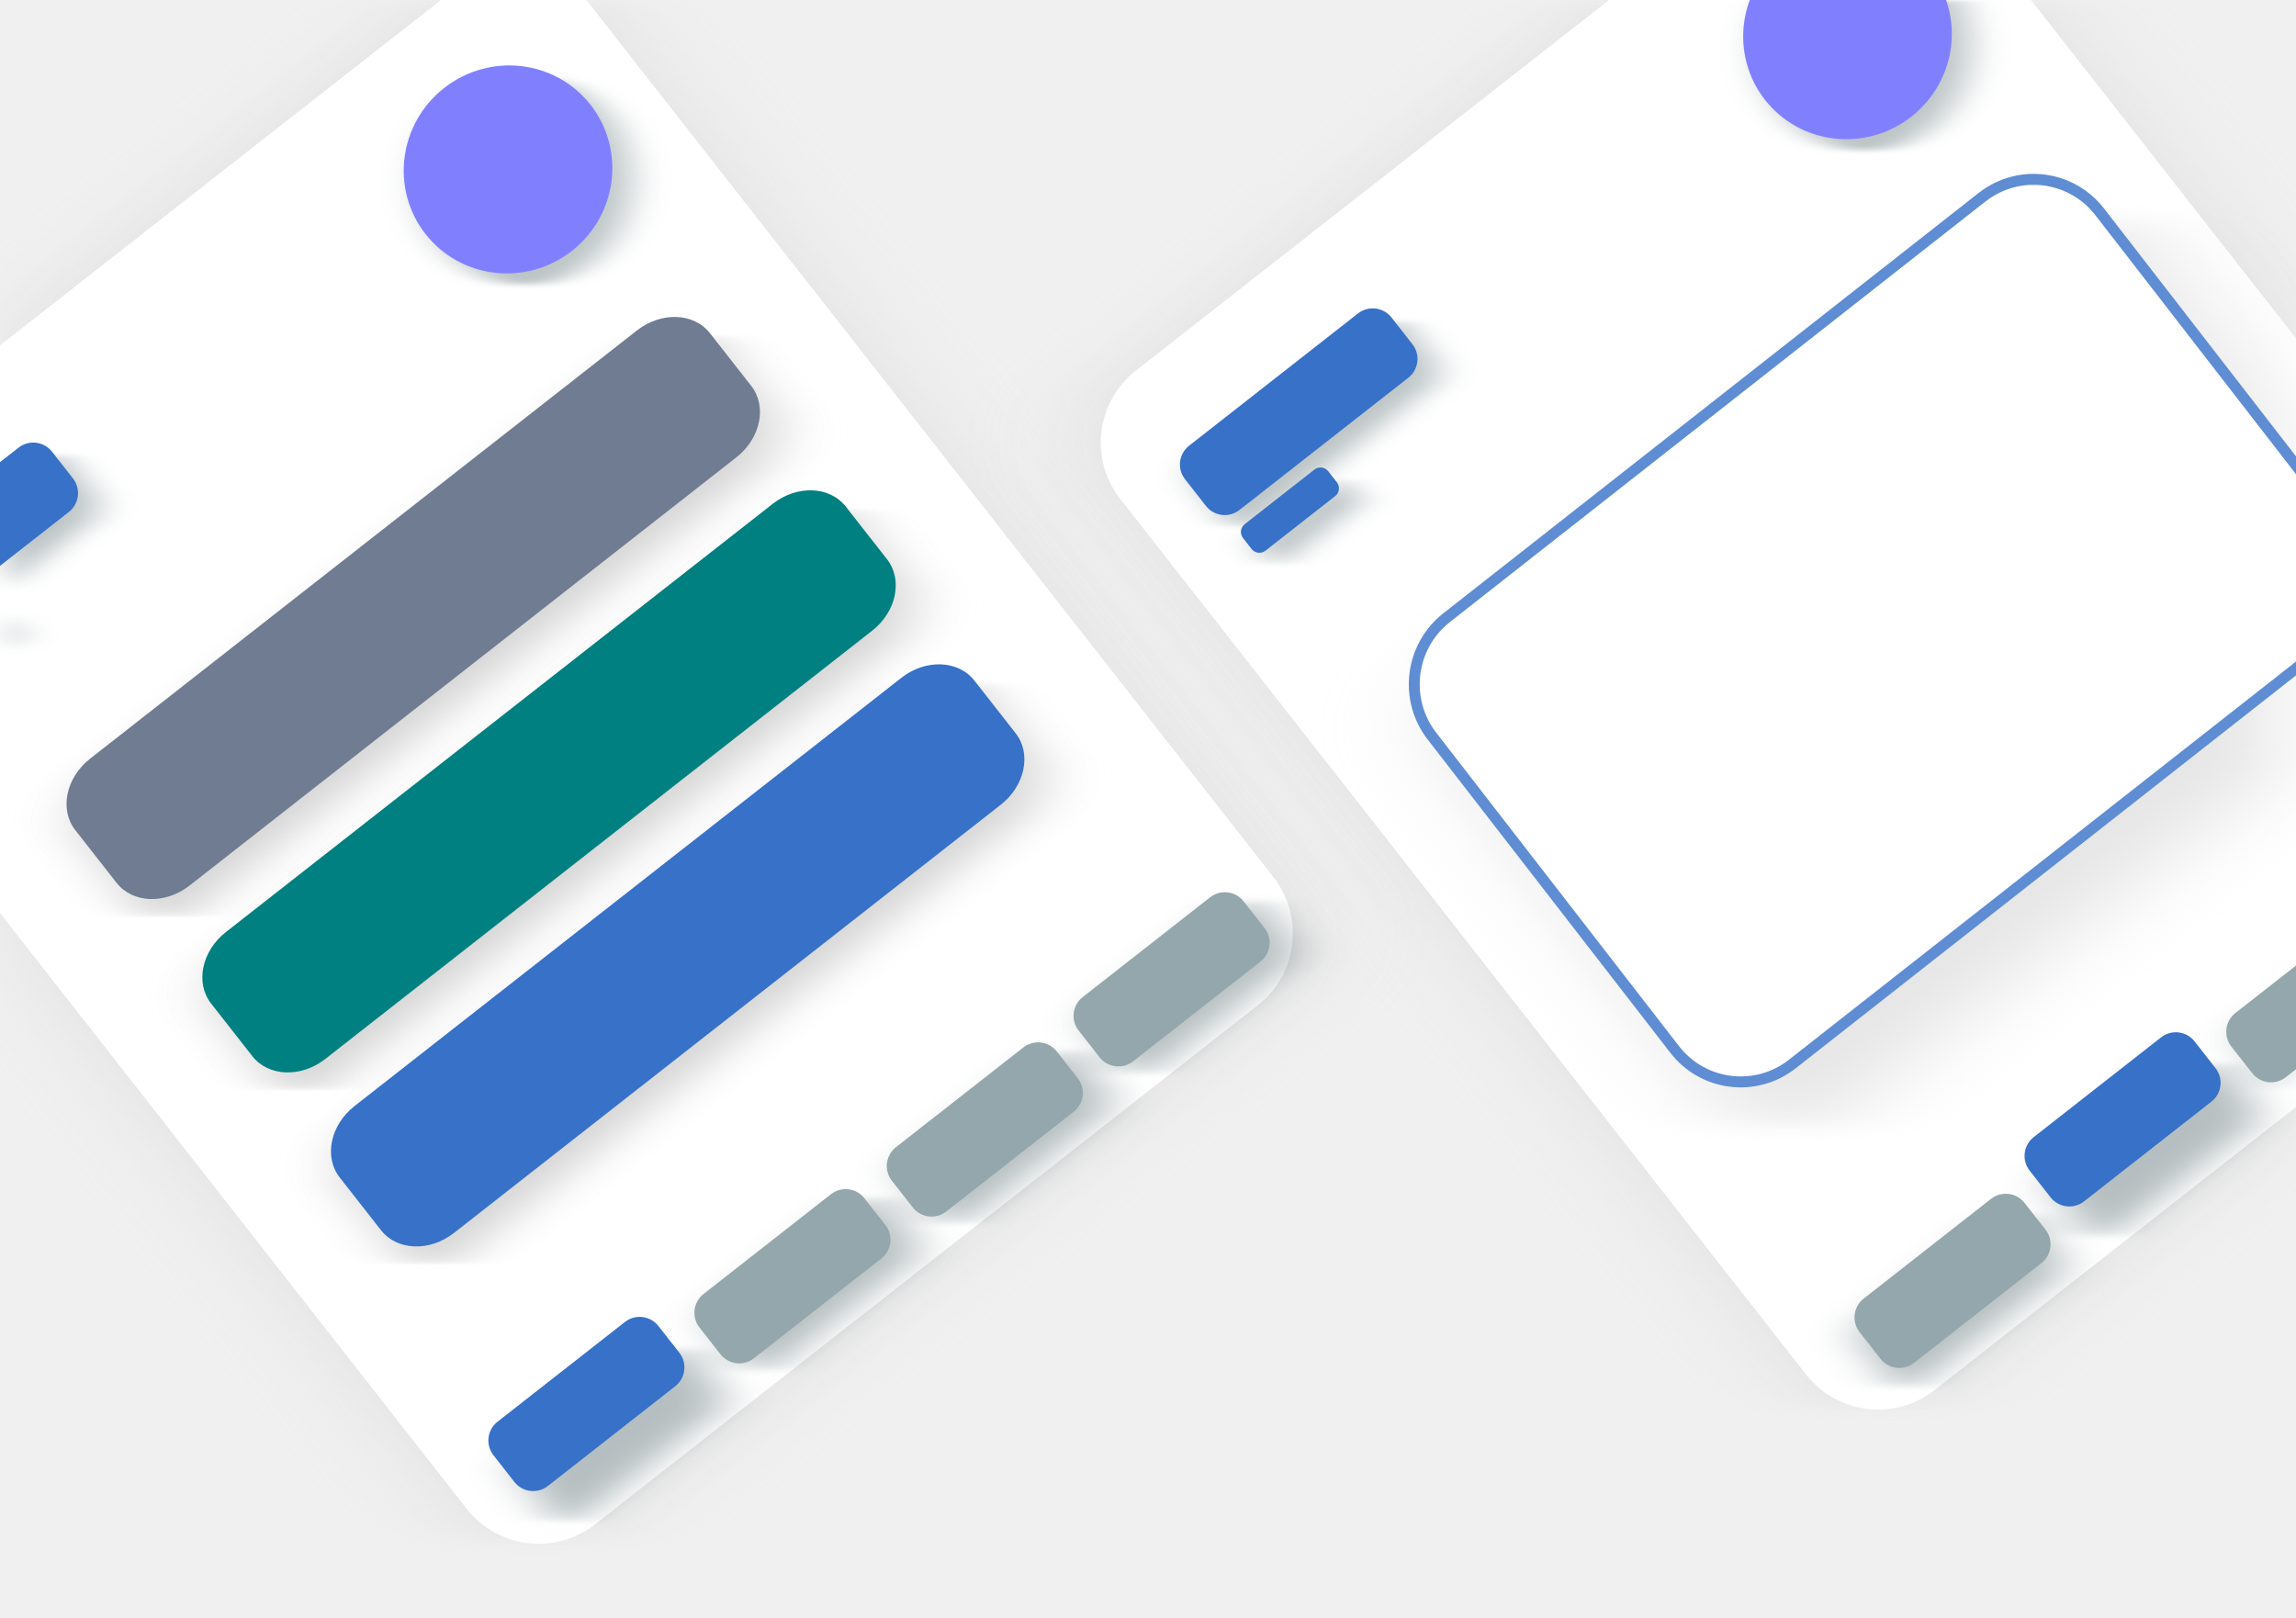
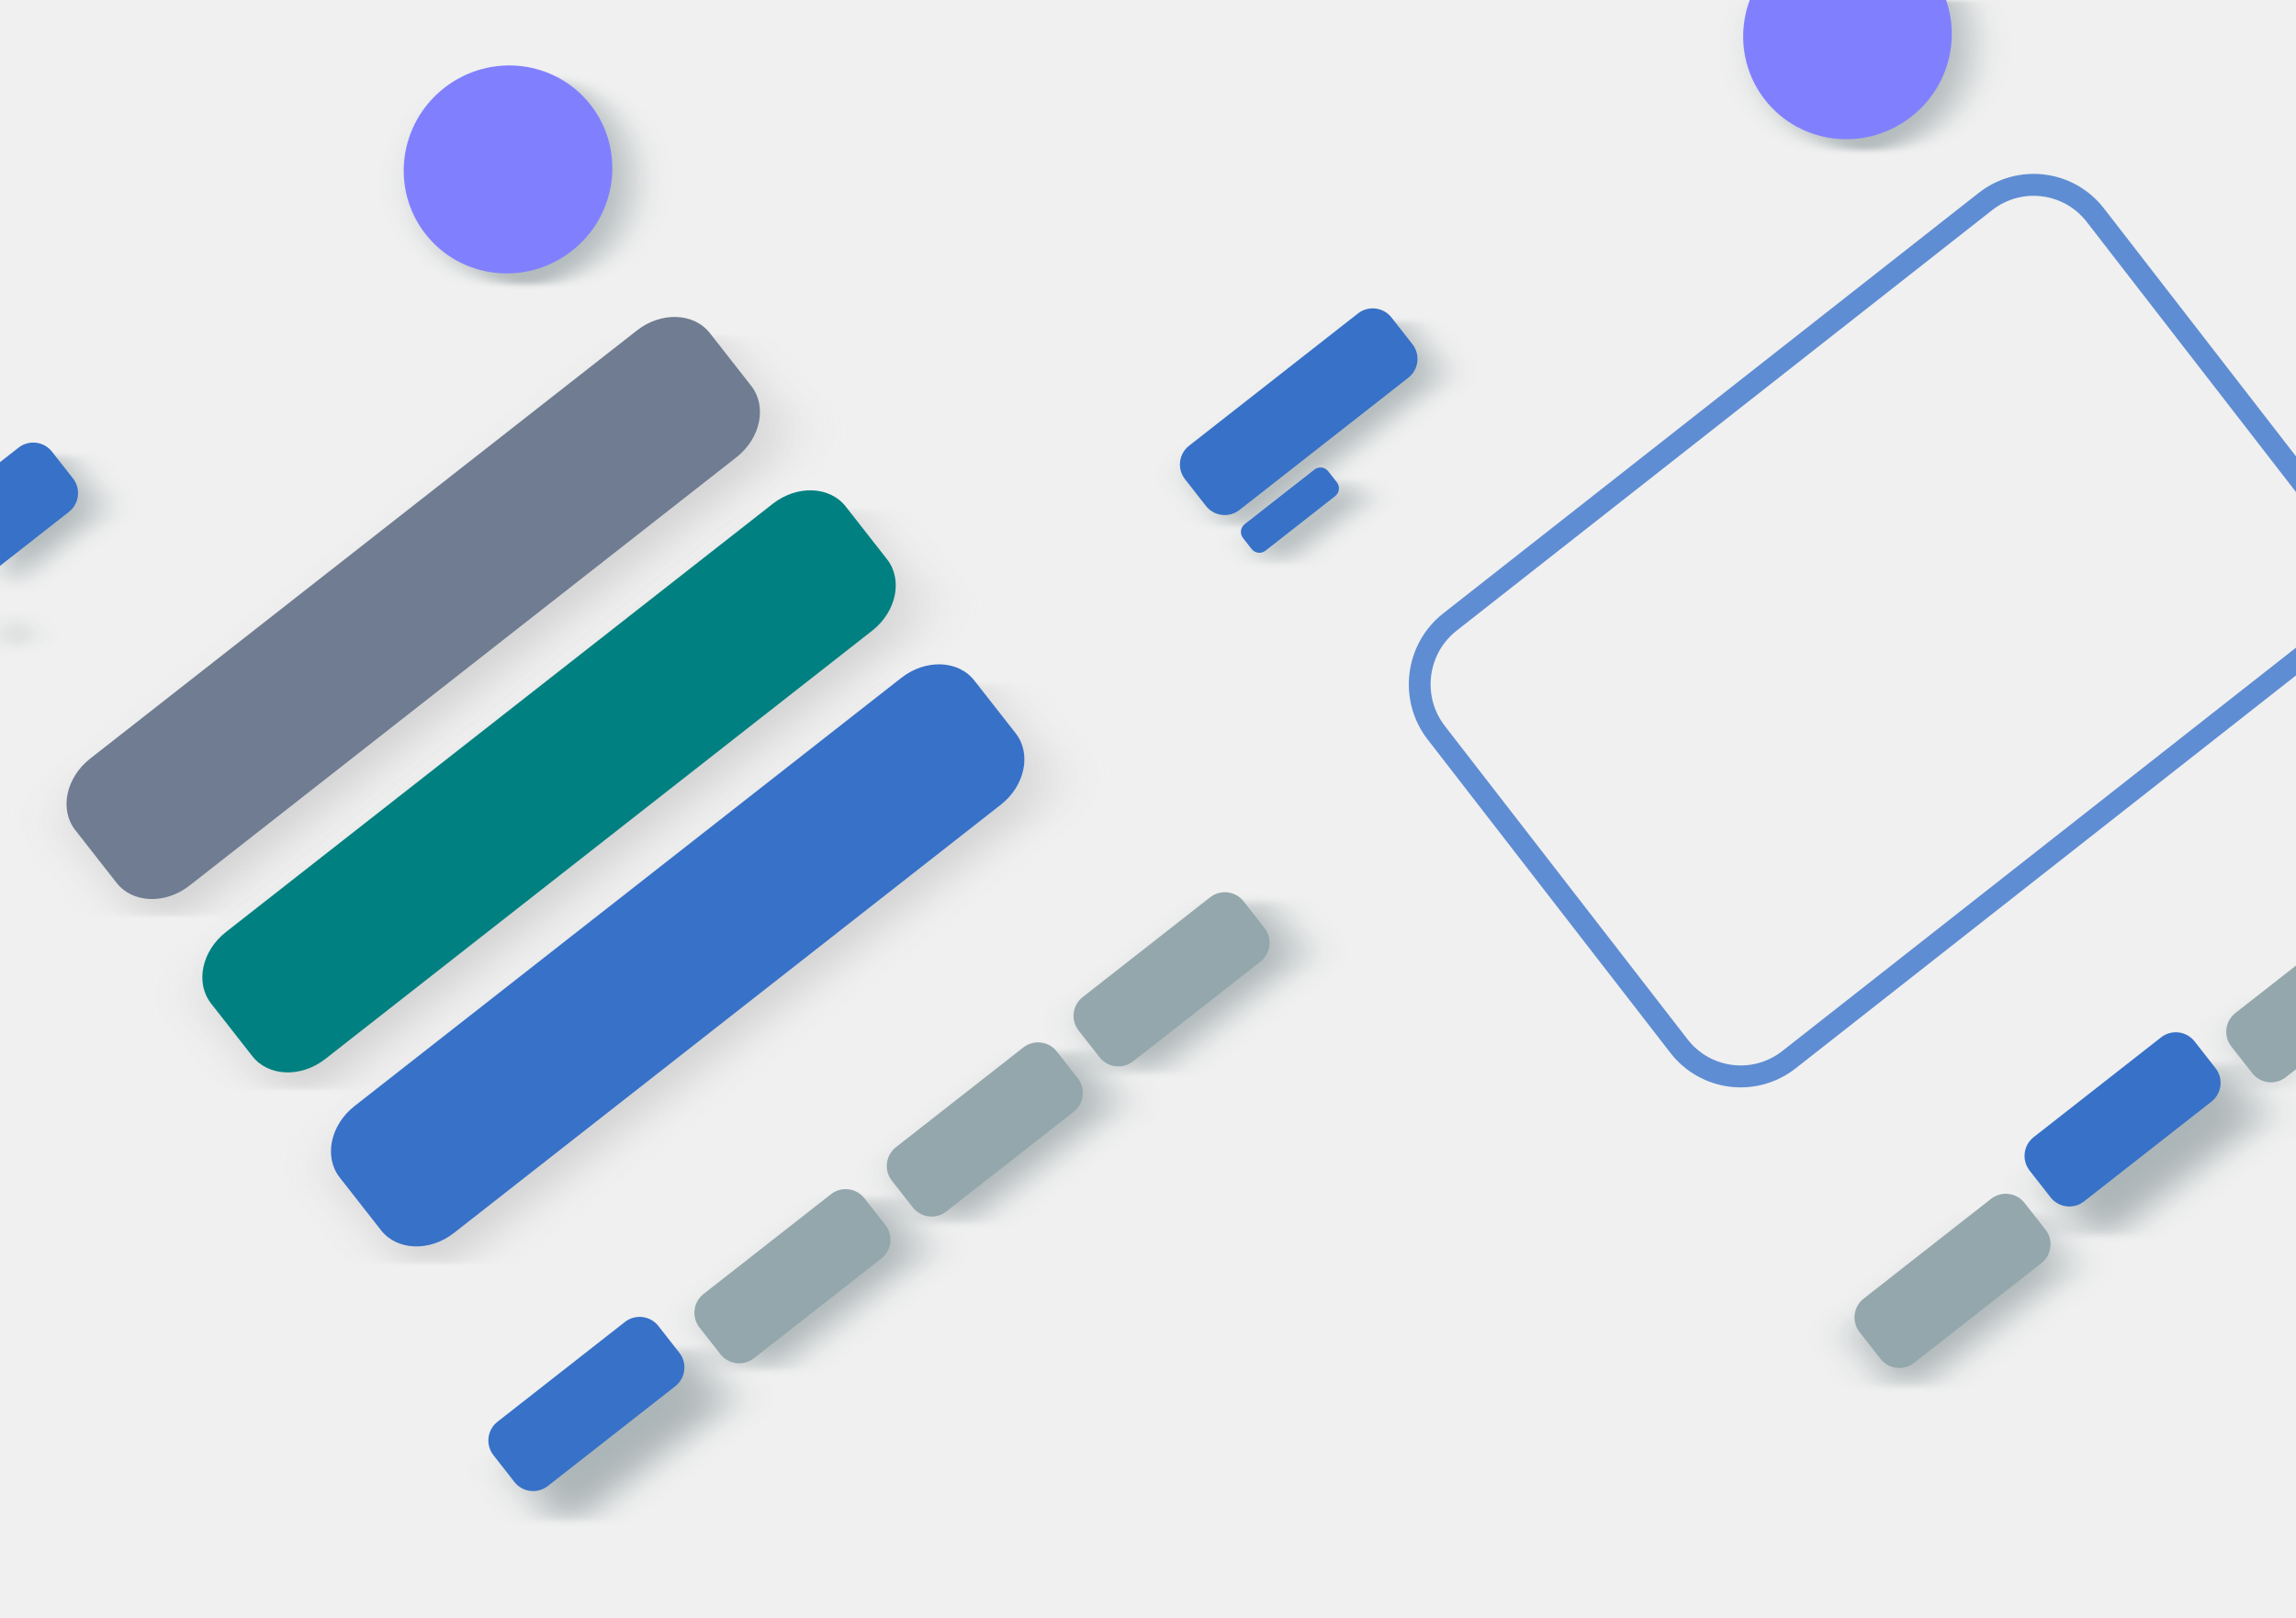
<svg xmlns="http://www.w3.org/2000/svg" width="210mm" height="148mm" viewBox="0 0 210 148" version="1.1" id="svg8">
  <defs id="defs2">
-     <filter style="color-interpolation-filters:sRGB" id="filter3342" x="-0.101" width="1.201" y="-0.08" height="1.159">
-       <feGaussianBlur stdDeviation="3.331" id="feGaussianBlur3344" />
-     </filter>
    <filter style="color-interpolation-filters:sRGB" id="filter3491" x="-0.07" width="1.14" y="-0.295" height="1.589">
      <feGaussianBlur stdDeviation="1.818" id="feGaussianBlur3493" />
    </filter>
    <filter style="color-interpolation-filters:sRGB" id="filter3491-8" x="-0.07" width="1.14" y="-0.295" height="1.589">
      <feGaussianBlur stdDeviation="1.818" id="feGaussianBlur3493-9" />
    </filter>
    <filter style="color-interpolation-filters:sRGB" id="filter3491-8-1" x="-0.07" width="1.14" y="-0.295" height="1.589">
      <feGaussianBlur stdDeviation="1.818" id="feGaussianBlur3493-9-9" />
    </filter>
    <filter style="color-interpolation-filters:sRGB" id="filter3698" x="-0.046" width="1.092" y="-0.501" height="2.002">
      <feGaussianBlur stdDeviation="1.389" id="feGaussianBlur3700" />
    </filter>
    <filter style="color-interpolation-filters:sRGB" id="filter3767" x="-0.036" width="1.072" y="-0.157" height="1.314">
      <feGaussianBlur stdDeviation="1.053" id="feGaussianBlur3769" />
    </filter>
-     <filter style="color-interpolation-filters:sRGB" id="filter3342-7" x="-0.101" width="1.201" y="-0.08" height="1.159">
-       <feGaussianBlur stdDeviation="3.331" id="feGaussianBlur3344-5" />
-     </filter>
    <filter style="color-interpolation-filters:sRGB" id="filter3767-6" x="-0.036" width="1.072" y="-0.157" height="1.314">
      <feGaussianBlur stdDeviation="1.053" id="feGaussianBlur3769-1" />
    </filter>
    <filter style="color-interpolation-filters:sRGB" id="filter3698-5" x="-0.046" width="1.092" y="-0.501" height="2.002">
      <feGaussianBlur stdDeviation="1.389" id="feGaussianBlur3700-9" />
    </filter>
-     <filter style="color-interpolation-filters:sRGB" id="filter4244" x="-0.114" width="1.227" y="-0.119" height="1.238">
-       <feGaussianBlur stdDeviation="4.052" id="feGaussianBlur4246" />
-     </filter>
  </defs>
  <g id="layer1" transform="translate(0,-149)">
-     <rect style="opacity:0.439;fill:#cccccc;fill-opacity:1;fill-rule:nonzero;stroke:#008080;stroke-width:0;stroke-linecap:butt;stroke-linejoin:round;stroke-miterlimit:4;stroke-dasharray:none;stroke-dashoffset:24.131;stroke-opacity:1;paint-order:markers stroke fill;filter:url(#filter3342)" id="rect815-2-4" width="79.522" height="100.513" x="29.228" y="167.231" ry="7.095" transform="matrix(0.9278536,-0.726712,0.726712,0.9278536,-173.856,66.41067)" />
-     <rect style="opacity:1;fill:#ffffff;fill-opacity:1;fill-rule:nonzero;stroke:#008080;stroke-width:0;stroke-linecap:butt;stroke-linejoin:round;stroke-miterlimit:4;stroke-dasharray:none;stroke-dashoffset:24.131;stroke-opacity:1;paint-order:markers stroke fill" id="rect815-2" width="93.722" height="118.462" x="-143.374" y="142.175" ry="8.362" transform="rotate(-38.0687)" />
    <g id="g3590" transform="matrix(0.9278536,-0.726712,0.6138669,0.7837749,-151.6484,94.76502)">
      <rect ry="4.327" y="198.914" x="37.796" height="14.811" width="62.558" id="rect3391-5" style="opacity:0.821;fill:#cccccc;fill-opacity:1;fill-rule:nonzero;stroke:#5faabc;stroke-width:0;stroke-linecap:butt;stroke-linejoin:round;stroke-miterlimit:4;stroke-dasharray:none;stroke-dashoffset:24.131;stroke-opacity:1;paint-order:markers stroke fill;filter:url(#filter3491)" />
      <rect ry="4.327" y="196.798" x="37.796" height="14.811" width="62.558" id="rect3391" style="opacity:1;fill:#6f7c91;fill-opacity:1;fill-rule:nonzero;stroke:#5faabc;stroke-width:0;stroke-linecap:butt;stroke-linejoin:round;stroke-miterlimit:4;stroke-dasharray:none;stroke-dashoffset:24.131;stroke-opacity:1;paint-order:markers stroke fill" />
      <g id="g3547">
        <rect style="opacity:0.821;fill:#cccccc;fill-opacity:1;fill-rule:nonzero;stroke:#5faabc;stroke-width:0;stroke-linecap:butt;stroke-linejoin:round;stroke-miterlimit:4;stroke-dasharray:none;stroke-dashoffset:24.131;stroke-opacity:1;paint-order:markers stroke fill;filter:url(#filter3491-8)" id="rect3391-5-2" width="62.558" height="14.811" x="37.796" y="219.149" ry="4.327" />
        <rect style="opacity:1;fill:#008080;fill-opacity:1;fill-rule:nonzero;stroke:#5faabc;stroke-width:0;stroke-linecap:butt;stroke-linejoin:round;stroke-miterlimit:4;stroke-dasharray:none;stroke-dashoffset:24.131;stroke-opacity:1;paint-order:markers stroke fill" id="rect3391-6" width="62.558" height="14.811" x="37.796" y="217.032" ry="4.327" />
      </g>
      <rect ry="4.327" y="239.022" x="37.327" height="14.811" width="62.558" id="rect3391-5-2-7" style="opacity:0.821;fill:#cccccc;fill-opacity:1;fill-rule:nonzero;stroke:#5faabc;stroke-width:0;stroke-linecap:butt;stroke-linejoin:round;stroke-miterlimit:4;stroke-dasharray:none;stroke-dashoffset:24.131;stroke-opacity:1;paint-order:markers stroke fill;filter:url(#filter3491-8-1)" />
      <rect ry="4.327" y="236.906" x="37.327" height="14.811" width="62.558" id="rect3391-6-8" style="opacity:1;fill:#3771c8;fill-opacity:1;fill-rule:nonzero;stroke:#5faabc;stroke-width:0;stroke-linecap:butt;stroke-linejoin:round;stroke-miterlimit:4;stroke-dasharray:none;stroke-dashoffset:24.131;stroke-opacity:1;paint-order:markers stroke fill" />
    </g>
    <g id="g3705-8" transform="matrix(0.9278536,-0.726712,0.726712,0.9278536,-172.3178,68.37463)" style="opacity:0.39;fill:#53676c;filter:url(#filter3767)">
      <ellipse ry="8.033" rx="8.133" cy="180.261" cx="96.384" id="path930-7-4-7" style="opacity:1;fill:#53676c;fill-opacity:1;fill-rule:nonzero;stroke:#42413e;stroke-width:0;stroke-linecap:butt;stroke-linejoin:round;stroke-miterlimit:4;stroke-dasharray:none;stroke-dashoffset:24.131;stroke-opacity:1;paint-order:markers stroke fill" />
      <rect ry="1.851" y="173.839" x="34.66" height="6.336" width="20.354" id="rect3391-1-7" style="opacity:1;fill:#53676c;fill-opacity:1;fill-rule:nonzero;stroke:#5faabc;stroke-width:0;stroke-linecap:butt;stroke-linejoin:round;stroke-miterlimit:4;stroke-dasharray:none;stroke-dashoffset:24.131;stroke-opacity:1;paint-order:markers stroke fill" />
      <rect ry="0.764" y="181.293" x="35.389" height="2.615" width="8.401" id="rect3391-1-9-8" style="opacity:1;fill:#53676c;fill-opacity:1;fill-rule:nonzero;stroke:#5faabc;stroke-width:0;stroke-linecap:butt;stroke-linejoin:round;stroke-miterlimit:4;stroke-dasharray:none;stroke-dashoffset:24.131;stroke-opacity:1;paint-order:markers stroke fill" />
    </g>
    <g id="g3705" transform="matrix(0.9278536,-0.726712,0.726712,0.9278536,-173.9625,67.28621)">
      <ellipse ry="8.033" rx="8.133" cy="180.261" cx="96.384" id="path930-7-4" style="opacity:1;fill:#8080ff;fill-opacity:1;fill-rule:nonzero;stroke:#42413e;stroke-width:0;stroke-linecap:butt;stroke-linejoin:round;stroke-miterlimit:4;stroke-dasharray:none;stroke-dashoffset:24.131;stroke-opacity:1;paint-order:markers stroke fill" />
      <rect ry="1.851" y="173.839" x="34.66" height="6.336" width="20.354" id="rect3391-1" style="opacity:1;fill:#3771c8;fill-opacity:1;fill-rule:nonzero;stroke:#5faabc;stroke-width:0;stroke-linecap:butt;stroke-linejoin:round;stroke-miterlimit:4;stroke-dasharray:none;stroke-dashoffset:24.131;stroke-opacity:1;paint-order:markers stroke fill" />
      <rect ry="0.764" y="181.293" x="35.389" height="2.615" width="8.401" id="rect3391-1-9" style="opacity:1;fill:#3771c8;fill-opacity:1;fill-rule:nonzero;stroke:#5faabc;stroke-width:0;stroke-linecap:butt;stroke-linejoin:round;stroke-miterlimit:4;stroke-dasharray:none;stroke-dashoffset:24.131;stroke-opacity:1;paint-order:markers stroke fill" />
    </g>
    <g id="g3653-7" style="opacity:0.429;fill:#53676c;filter:url(#filter3698)" transform="matrix(0.9278536,-0.726712,0.726712,0.9278536,-171.7204,67.11454)">
      <rect ry="1.851" y="258.777" x="33.028" height="6.336" width="16.261" id="rect3391-1-4-3" style="opacity:1;fill:#53676c;fill-opacity:1;fill-rule:nonzero;stroke:#5faabc;stroke-width:0;stroke-linecap:butt;stroke-linejoin:round;stroke-miterlimit:4;stroke-dasharray:none;stroke-dashoffset:24.131;stroke-opacity:1;paint-order:markers stroke fill" />
      <rect ry="1.851" y="258.864" x="52.129" height="6.336" width="16.261" id="rect3391-1-4-2-5" style="opacity:1;fill:#53676c;fill-opacity:1;fill-rule:nonzero;stroke:#5faabc;stroke-width:0;stroke-linecap:butt;stroke-linejoin:round;stroke-miterlimit:4;stroke-dasharray:none;stroke-dashoffset:24.131;stroke-opacity:1;paint-order:markers stroke fill" />
      <rect ry="1.851" y="259.101" x="70.908" height="6.336" width="16.261" id="rect3391-1-4-9-2" style="opacity:1;fill:#53676c;fill-opacity:1;fill-rule:nonzero;stroke:#5faabc;stroke-width:0;stroke-linecap:butt;stroke-linejoin:round;stroke-miterlimit:4;stroke-dasharray:none;stroke-dashoffset:24.131;stroke-opacity:1;paint-order:markers stroke fill" />
      <rect ry="1.851" y="258.864" x="89.506" height="6.336" width="16.261" id="rect3391-1-4-29-8" style="opacity:1;fill:#53676c;fill-opacity:1;fill-rule:nonzero;stroke:#5faabc;stroke-width:0;stroke-linecap:butt;stroke-linejoin:round;stroke-miterlimit:4;stroke-dasharray:none;stroke-dashoffset:24.131;stroke-opacity:1;paint-order:markers stroke fill" />
    </g>
    <rect style="opacity:1;fill:#3771c8;fill-opacity:1;fill-rule:nonzero;stroke:#5faabc;stroke-width:0;stroke-linecap:butt;stroke-linejoin:round;stroke-miterlimit:4;stroke-dasharray:none;stroke-dashoffset:24.131;stroke-opacity:1;paint-order:markers stroke fill" id="rect3391-1-4" width="19.165" height="7.467" x="-138.423" y="247.75" ry="2.181" transform="rotate(-38.0687)" />
    <rect style="opacity:1;fill:#93a7ac;fill-opacity:1;fill-rule:nonzero;stroke:#5faabc;stroke-width:0;stroke-linecap:butt;stroke-linejoin:round;stroke-miterlimit:4;stroke-dasharray:none;stroke-dashoffset:24.131;stroke-opacity:1;paint-order:markers stroke fill" id="rect3391-1-4-2" width="19.165" height="7.467" x="-116.383" y="250.171" ry="2.181" transform="rotate(-38.0687)" />
    <rect style="opacity:1;fill:#93a7ac;fill-opacity:1;fill-rule:nonzero;stroke:#5faabc;stroke-width:0;stroke-linecap:butt;stroke-linejoin:round;stroke-miterlimit:4;stroke-dasharray:none;stroke-dashoffset:24.131;stroke-opacity:1;paint-order:markers stroke fill" id="rect3391-1-4-9" width="19.165" height="7.467" x="-94.251" y="250.45" ry="2.181" transform="rotate(-38.0687)" />
    <rect style="opacity:1;fill:#93a7ac;fill-opacity:1;fill-rule:nonzero;stroke:#5faabc;stroke-width:0;stroke-linecap:butt;stroke-linejoin:round;stroke-miterlimit:4;stroke-dasharray:none;stroke-dashoffset:24.131;stroke-opacity:1;paint-order:markers stroke fill" id="rect3391-1-4-29" width="19.165" height="7.467" x="-72.332" y="250.171" ry="2.181" transform="rotate(-38.0687)" />
-     <g id="g3801-5" transform="matrix(0.9278536,-0.726712,0.726712,0.9278536,-51.34387,54.13297)">
-       <rect ry="7.095" y="167.231" x="29.228" height="100.513" width="79.522" id="rect815-2-4-1" style="opacity:0.439;fill:#cccccc;fill-opacity:1;fill-rule:nonzero;stroke:#008080;stroke-width:0;stroke-linecap:butt;stroke-linejoin:round;stroke-miterlimit:4;stroke-dasharray:none;stroke-dashoffset:24.131;stroke-opacity:1;paint-order:markers stroke fill;filter:url(#filter3342-7)" />
-       <rect ry="7.095" y="167.231" x="29.228" height="100.513" width="79.522" id="rect815-2-2" style="opacity:1;fill:#ffffff;fill-opacity:1;fill-rule:nonzero;stroke:#008080;stroke-width:0;stroke-linecap:butt;stroke-linejoin:round;stroke-miterlimit:4;stroke-dasharray:none;stroke-dashoffset:24.131;stroke-opacity:1;paint-order:markers stroke fill" />
-     </g>
    <g id="g3705-8-9" transform="matrix(0.9278536,-0.726712,0.726712,0.9278536,-49.80567,56.09693)" style="opacity:0.39;fill:#53676c;filter:url(#filter3767-6)">
      <ellipse ry="8.033" rx="8.133" cy="180.261" cx="96.384" id="path930-7-4-7-9" style="opacity:1;fill:#53676c;fill-opacity:1;fill-rule:nonzero;stroke:#42413e;stroke-width:0;stroke-linecap:butt;stroke-linejoin:round;stroke-miterlimit:4;stroke-dasharray:none;stroke-dashoffset:24.131;stroke-opacity:1;paint-order:markers stroke fill" />
      <rect ry="1.851" y="173.839" x="34.66" height="6.336" width="20.354" id="rect3391-1-7-3" style="opacity:1;fill:#53676c;fill-opacity:1;fill-rule:nonzero;stroke:#5faabc;stroke-width:0;stroke-linecap:butt;stroke-linejoin:round;stroke-miterlimit:4;stroke-dasharray:none;stroke-dashoffset:24.131;stroke-opacity:1;paint-order:markers stroke fill" />
      <rect ry="0.764" y="181.293" x="35.389" height="2.615" width="8.401" id="rect3391-1-9-8-1" style="opacity:1;fill:#53676c;fill-opacity:1;fill-rule:nonzero;stroke:#5faabc;stroke-width:0;stroke-linecap:butt;stroke-linejoin:round;stroke-miterlimit:4;stroke-dasharray:none;stroke-dashoffset:24.131;stroke-opacity:1;paint-order:markers stroke fill" />
    </g>
    <g id="g3705-4" transform="matrix(0.9278536,-0.726712,0.726712,0.9278536,-51.45031,55.00851)">
      <ellipse ry="8.033" rx="8.133" cy="180.261" cx="96.384" id="path930-7-4-4" style="opacity:1;fill:#8080ff;fill-opacity:1;fill-rule:nonzero;stroke:#42413e;stroke-width:0;stroke-linecap:butt;stroke-linejoin:round;stroke-miterlimit:4;stroke-dasharray:none;stroke-dashoffset:24.131;stroke-opacity:1;paint-order:markers stroke fill" />
      <rect ry="1.851" y="173.839" x="34.66" height="6.336" width="20.354" id="rect3391-1-2" style="opacity:1;fill:#3771c8;fill-opacity:1;fill-rule:nonzero;stroke:#5faabc;stroke-width:0;stroke-linecap:butt;stroke-linejoin:round;stroke-miterlimit:4;stroke-dasharray:none;stroke-dashoffset:24.131;stroke-opacity:1;paint-order:markers stroke fill" />
      <rect ry="0.764" y="181.293" x="35.389" height="2.615" width="8.401" id="rect3391-1-9-0" style="opacity:1;fill:#3771c8;fill-opacity:1;fill-rule:nonzero;stroke:#5faabc;stroke-width:0;stroke-linecap:butt;stroke-linejoin:round;stroke-miterlimit:4;stroke-dasharray:none;stroke-dashoffset:24.131;stroke-opacity:1;paint-order:markers stroke fill" />
    </g>
    <g id="g4195">
      <g transform="matrix(0.9278536,-0.726712,0.726712,0.9278536,-49.20824,54.83684)" style="opacity:0.429;fill:#53676c;filter:url(#filter3698-5)" id="g3653-7-2">
        <rect style="opacity:1;fill:#53676c;fill-opacity:1;fill-rule:nonzero;stroke:#5faabc;stroke-width:0;stroke-linecap:butt;stroke-linejoin:round;stroke-miterlimit:4;stroke-dasharray:none;stroke-dashoffset:24.131;stroke-opacity:1;paint-order:markers stroke fill" id="rect3391-1-4-3-3" width="16.261" height="6.336" x="33.028" y="258.777" ry="1.851" />
        <rect style="opacity:1;fill:#53676c;fill-opacity:1;fill-rule:nonzero;stroke:#5faabc;stroke-width:0;stroke-linecap:butt;stroke-linejoin:round;stroke-miterlimit:4;stroke-dasharray:none;stroke-dashoffset:24.131;stroke-opacity:1;paint-order:markers stroke fill" id="rect3391-1-4-2-5-1" width="16.261" height="6.336" x="52.129" y="258.864" ry="1.851" />
        <rect style="opacity:1;fill:#53676c;fill-opacity:1;fill-rule:nonzero;stroke:#5faabc;stroke-width:0;stroke-linecap:butt;stroke-linejoin:round;stroke-miterlimit:4;stroke-dasharray:none;stroke-dashoffset:24.131;stroke-opacity:1;paint-order:markers stroke fill" id="rect3391-1-4-9-2-0" width="16.261" height="6.336" x="70.908" y="259.101" ry="1.851" />
        <rect style="opacity:1;fill:#53676c;fill-opacity:1;fill-rule:nonzero;stroke:#5faabc;stroke-width:0;stroke-linecap:butt;stroke-linejoin:round;stroke-miterlimit:4;stroke-dasharray:none;stroke-dashoffset:24.131;stroke-opacity:1;paint-order:markers stroke fill" id="rect3391-1-4-29-8-8" width="16.261" height="6.336" x="89.506" y="258.864" ry="1.851" />
      </g>
      <rect transform="rotate(-38.0687)" ry="2.181" y="313.889" x="-11.755" height="7.467" width="19.165" id="rect3391-1-4-1" style="opacity:1;fill:#3771c8;fill-opacity:1;fill-rule:nonzero;stroke:#5faabc;stroke-width:0;stroke-linecap:butt;stroke-linejoin:round;stroke-miterlimit:4;stroke-dasharray:none;stroke-dashoffset:24.131;stroke-opacity:1;paint-order:markers stroke fill" />
      <rect transform="rotate(-38.0687)" ry="2.181" y="315.93" x="-33.108" height="7.467" width="19.165" id="rect3391-1-4-2-8" style="opacity:1;fill:#93a7ac;fill-opacity:1;fill-rule:nonzero;stroke:#5faabc;stroke-width:0;stroke-linecap:butt;stroke-linejoin:round;stroke-miterlimit:4;stroke-dasharray:none;stroke-dashoffset:24.131;stroke-opacity:1;paint-order:markers stroke fill" />
      <rect transform="rotate(-38.0687)" ry="2.181" y="316.326" x="9.77" height="7.467" width="19.165" id="rect3391-1-4-9-4" style="opacity:1;fill:#93a7ac;fill-opacity:1;fill-rule:nonzero;stroke:#5faabc;stroke-width:0;stroke-linecap:butt;stroke-linejoin:round;stroke-miterlimit:4;stroke-dasharray:none;stroke-dashoffset:24.131;stroke-opacity:1;paint-order:markers stroke fill" />
      <rect transform="rotate(-38.0687)" ry="2.181" y="316.047" x="31.689" height="7.467" width="19.165" id="rect3391-1-4-29-9" style="opacity:1;fill:#93a7ac;fill-opacity:1;fill-rule:nonzero;stroke:#5faabc;stroke-width:0;stroke-linecap:butt;stroke-linejoin:round;stroke-miterlimit:4;stroke-dasharray:none;stroke-dashoffset:24.131;stroke-opacity:1;paint-order:markers stroke fill" />
    </g>
-     <rect style="opacity:0.497;fill:#cccccc;fill-opacity:1;fill-rule:nonzero;stroke:#cccccc;stroke-width:2;stroke-linecap:butt;stroke-linejoin:round;stroke-miterlimit:4;stroke-dasharray:none;stroke-dashoffset:24.131;stroke-opacity:1;paint-order:markers stroke fill;filter:url(#filter4244)" id="rect3391-6-8-3-9" width="76.653" height="50.641" x="-28.099" y="251.631" ry="7.193" transform="matrix(0.7864514,-0.6176522,0.6123119,0.7906163,-0.5291666,-2.116667)" />
-     <rect style="opacity:1;fill:#ffffff;fill-opacity:1;fill-rule:nonzero;stroke:#5f8dd3;stroke-width:2;stroke-linecap:butt;stroke-linejoin:round;stroke-miterlimit:4;stroke-dasharray:none;stroke-dashoffset:24.131;stroke-opacity:1;paint-order:markers stroke fill" id="rect3391-6-8-3" width="76.653" height="50.641" x="-28.418" y="243.846" ry="7.193" transform="matrix(0.7864514,-0.6176522,0.6123119,0.7906163,0,0)" />
+     <rect style="opacity:1;fill:#ffffff;fill-opacity:0;fill-rule:nonzero;stroke:#5f8dd3;stroke-width:2;stroke-linecap:butt;stroke-linejoin:round;stroke-miterlimit:4;stroke-dasharray:none;stroke-dashoffset:24.131;stroke-opacity:1;paint-order:markers stroke fill" id="rect3391-6-8-3" width="76.653" height="50.641" x="-28.418" y="243.846" ry="7.193" transform="matrix(0.7864514,-0.6176522,0.6123119,0.7906163,0,0)" />
  </g>
</svg>
